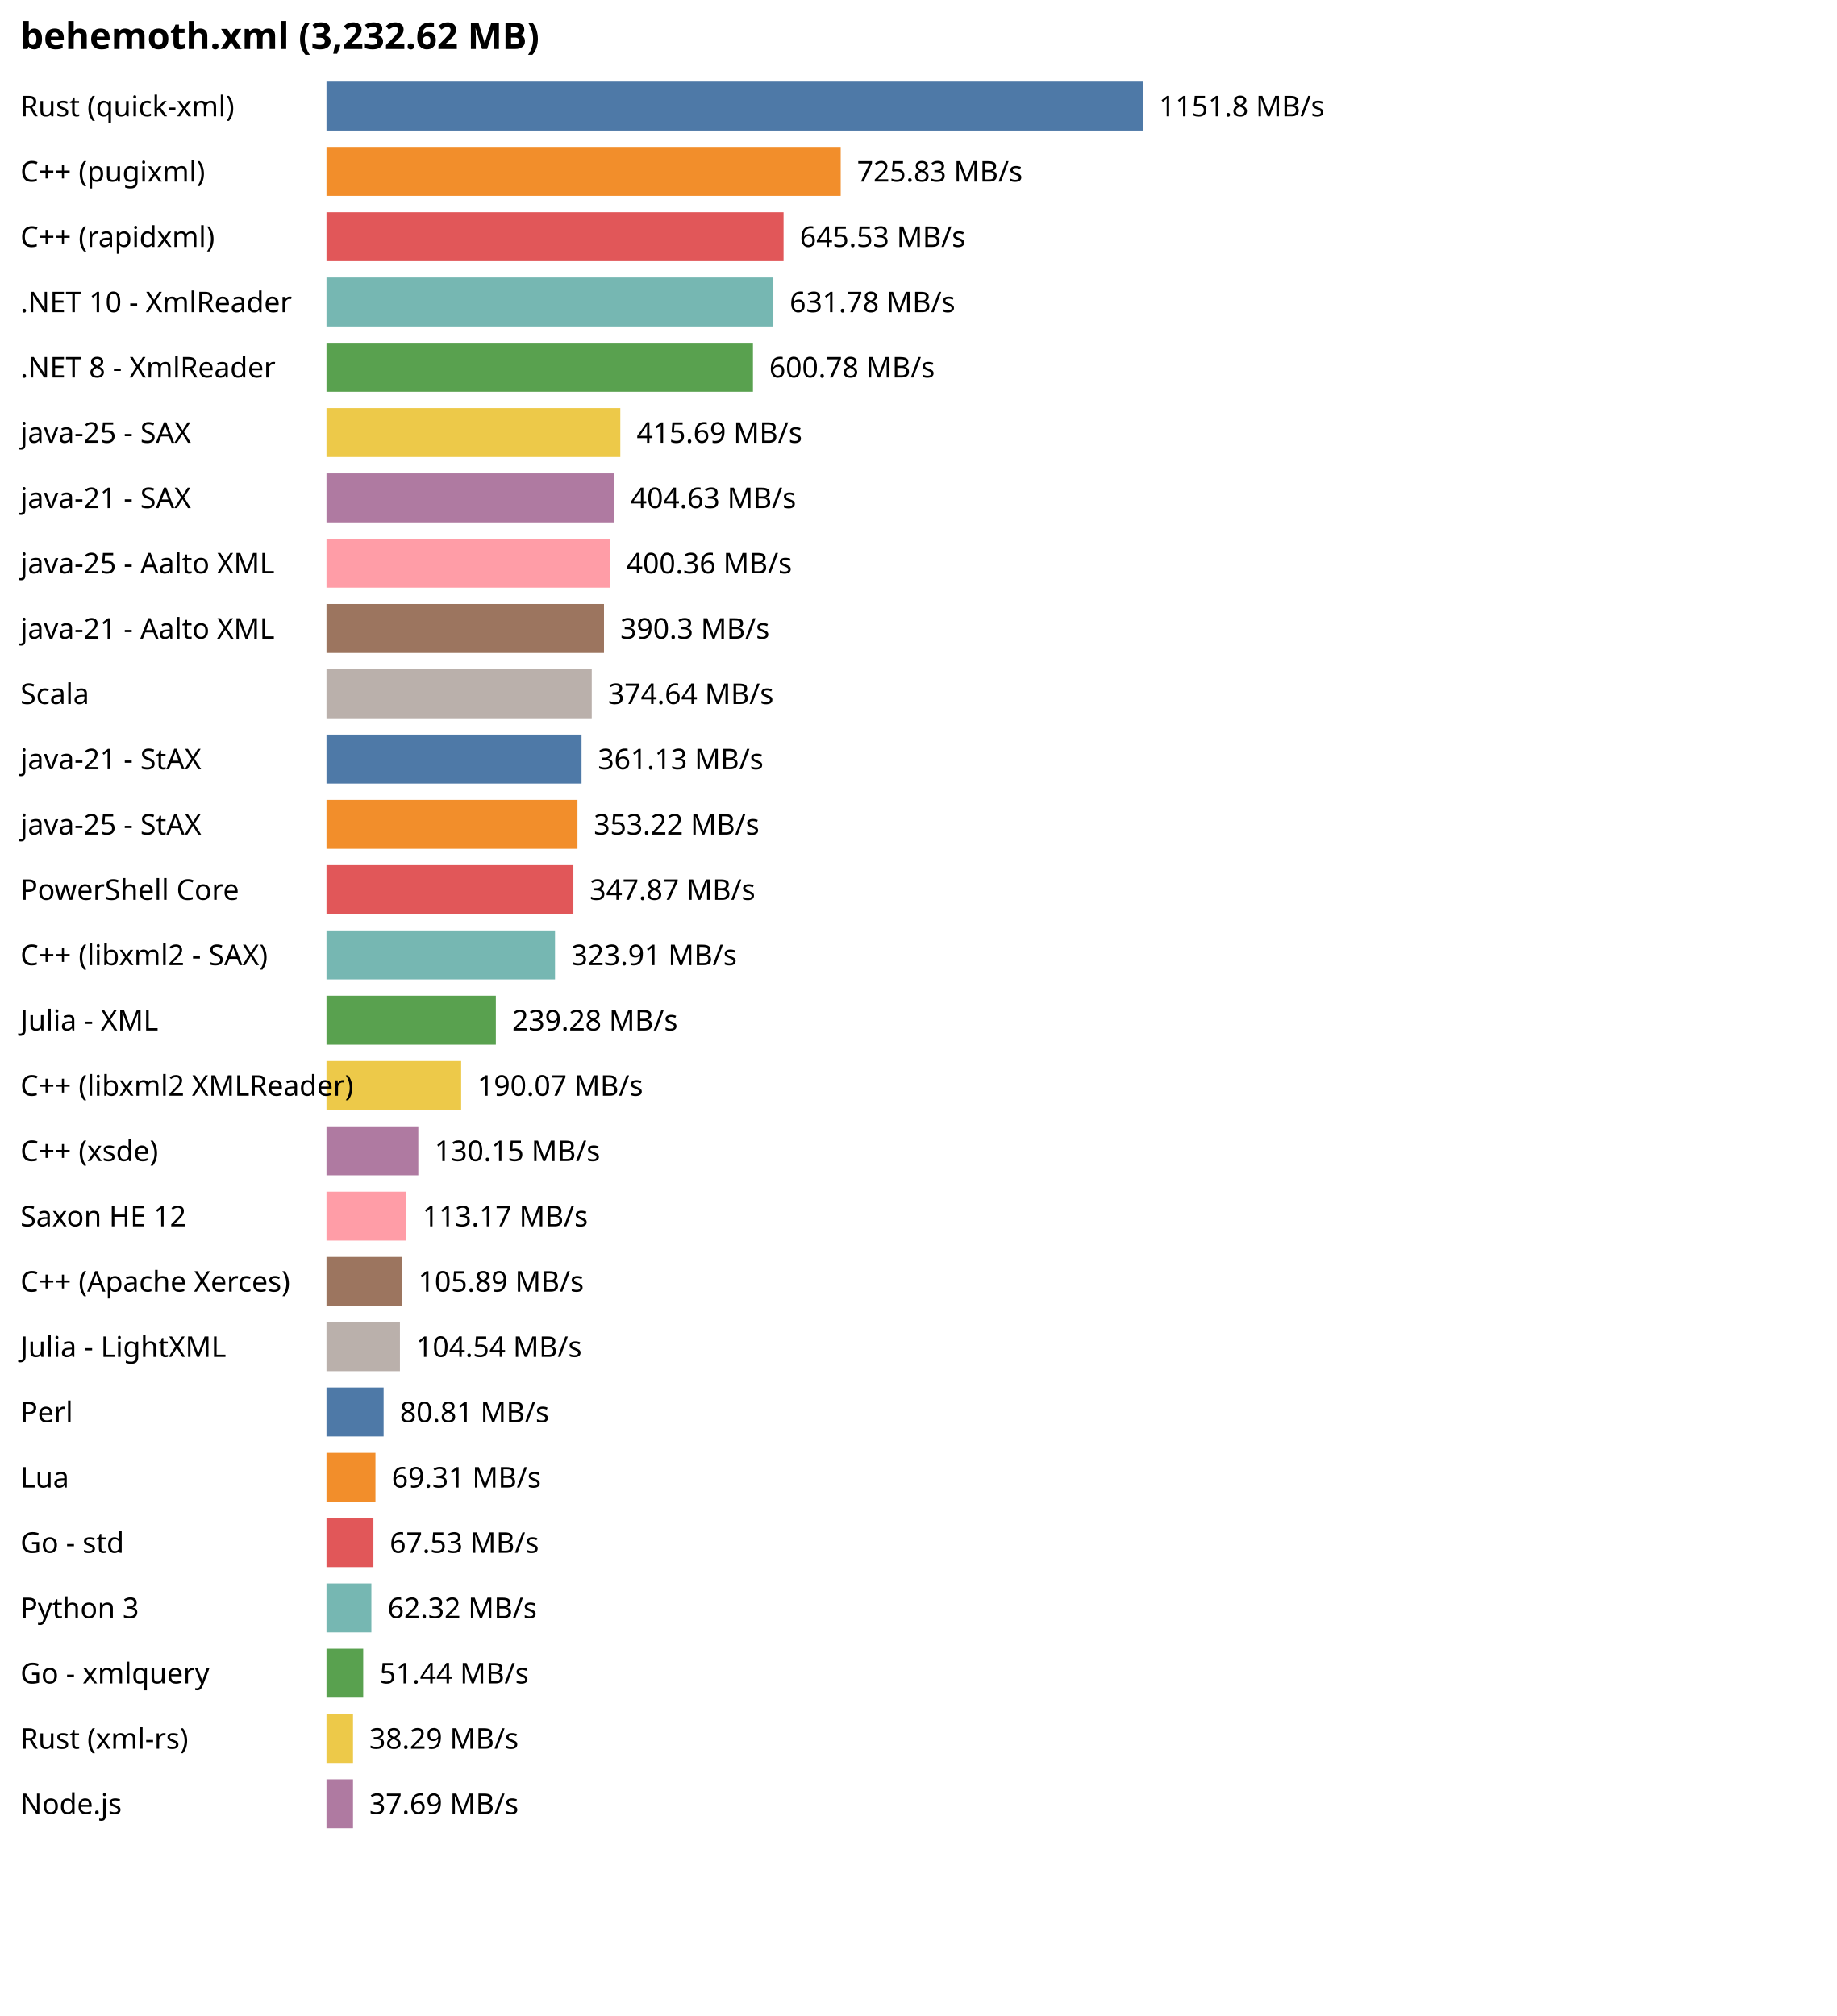
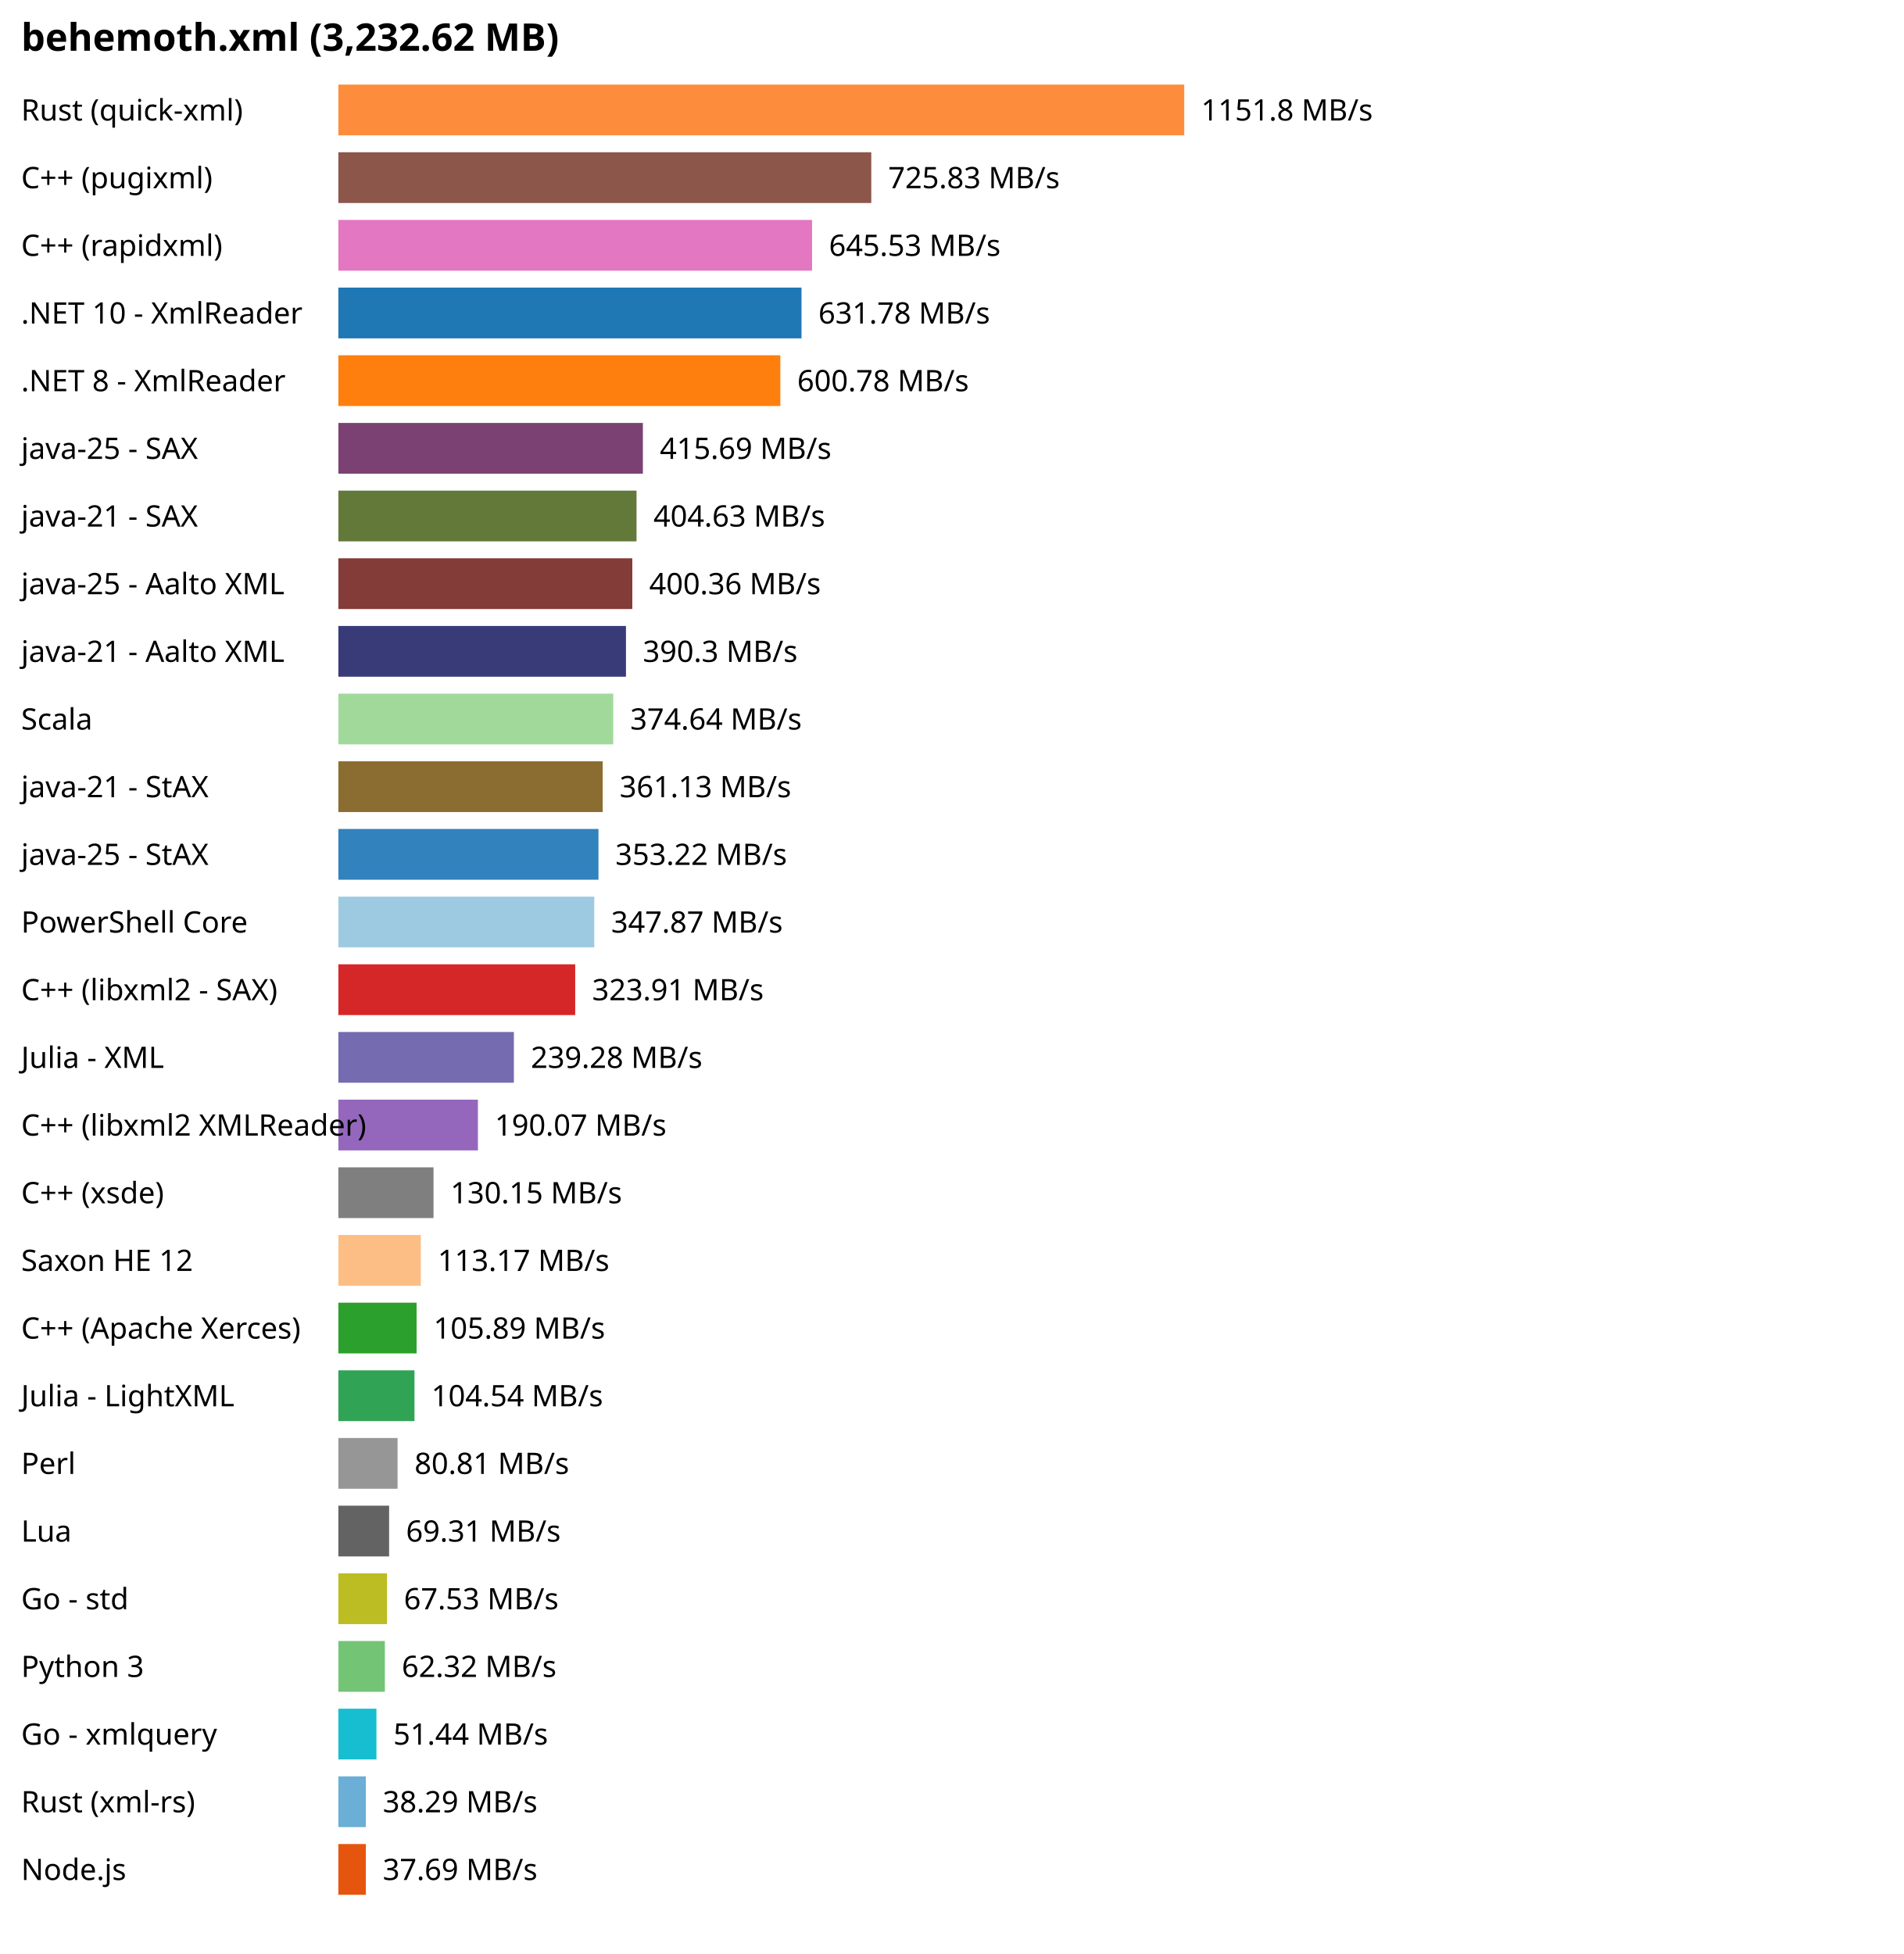
- <svg xmlns="http://www.w3.org/2000/svg" width="900" height="988" style="background-color:#fff">
+ <svg xmlns="http://www.w3.org/2000/svg" width="900" height="924" style="background-color:#fff">
  <style> .label { font: 14px sans-serif; } .title { font: bold 18px sans-serif; } </style>
  <text x="10" y="24" class="title">behemoth.xml (3,232.62 MB)</text>
-   <rect x="160" y="40" width="400" height="24" fill="#4e79a7" />
+   <rect x="160" y="40" width="400" height="24" fill="#fd8d3c" />
  <text x="10" y="57" class="label">Rust (quick-xml)</text>
  <text x="568" y="57" class="label">1151.8 MB/s</text>
-   <rect x="160" y="72" width="252" height="24" fill="#f28e2b" />
+   <rect x="160" y="72" width="252" height="24" fill="#8c564b" />
  <text x="10" y="89" class="label">C++ (pugixml)</text>
  <text x="420" y="89" class="label">725.83 MB/s</text>
-   <rect x="160" y="104" width="224" height="24" fill="#e15759" />
+   <rect x="160" y="104" width="224" height="24" fill="#e377c2" />
  <text x="10" y="121" class="label">C++ (rapidxml)</text>
  <text x="392" y="121" class="label">645.53 MB/s</text>
-   <rect x="160" y="136" width="219" height="24" fill="#76b7b2" />
+   <rect x="160" y="136" width="219" height="24" fill="#1f77b4" />
  <text x="10" y="153" class="label">.NET 10 - XmlReader</text>
  <text x="387" y="153" class="label">631.78 MB/s</text>
-   <rect x="160" y="168" width="209" height="24" fill="#59a14f" />
+   <rect x="160" y="168" width="209" height="24" fill="#ff7f0e" />
  <text x="10" y="185" class="label">.NET 8 - XmlReader</text>
  <text x="377" y="185" class="label">600.78 MB/s</text>
-   <rect x="160" y="200" width="144" height="24" fill="#edc949" />
+   <rect x="160" y="200" width="144" height="24" fill="#7b4173" />
  <text x="10" y="217" class="label">java-25 - SAX</text>
  <text x="312" y="217" class="label">415.69 MB/s</text>
-   <rect x="160" y="232" width="141" height="24" fill="#af7aa1" />
+   <rect x="160" y="232" width="141" height="24" fill="#637939" />
  <text x="10" y="249" class="label">java-21 - SAX</text>
  <text x="309" y="249" class="label">404.63 MB/s</text>
-   <rect x="160" y="264" width="139" height="24" fill="#ff9da7" />
+   <rect x="160" y="264" width="139" height="24" fill="#843c39" />
  <text x="10" y="281" class="label">java-25 - Aalto XML</text>
  <text x="307" y="281" class="label">400.36 MB/s</text>
-   <rect x="160" y="296" width="136" height="24" fill="#9c755f" />
+   <rect x="160" y="296" width="136" height="24" fill="#393b79" />
  <text x="10" y="313" class="label">java-21 - Aalto XML</text>
  <text x="304" y="313" class="label">390.3 MB/s</text>
-   <rect x="160" y="328" width="130" height="24" fill="#bab0ab" />
+   <rect x="160" y="328" width="130" height="24" fill="#a1d99b" />
  <text x="10" y="345" class="label">Scala</text>
  <text x="298" y="345" class="label">374.64 MB/s</text>
-   <rect x="160" y="360" width="125" height="24" fill="#4e79a7" />
+   <rect x="160" y="360" width="125" height="24" fill="#8c6d31" />
  <text x="10" y="377" class="label">java-21 - StAX</text>
  <text x="293" y="377" class="label">361.13 MB/s</text>
-   <rect x="160" y="392" width="123" height="24" fill="#f28e2b" />
+   <rect x="160" y="392" width="123" height="24" fill="#3182bd" />
  <text x="10" y="409" class="label">java-25 - StAX</text>
  <text x="291" y="409" class="label">353.22 MB/s</text>
-   <rect x="160" y="424" width="121" height="24" fill="#e15759" />
+   <rect x="160" y="424" width="121" height="24" fill="#9ecae1" />
  <text x="10" y="441" class="label">PowerShell Core</text>
  <text x="289" y="441" class="label">347.87 MB/s</text>
-   <rect x="160" y="456" width="112" height="24" fill="#76b7b2" />
+   <rect x="160" y="456" width="112" height="24" fill="#d62728" />
  <text x="10" y="473" class="label">C++ (libxml2 - SAX)</text>
  <text x="280" y="473" class="label">323.91 MB/s</text>
-   <rect x="160" y="488" width="83" height="24" fill="#59a14f" />
+   <rect x="160" y="488" width="83" height="24" fill="#756bb1" />
  <text x="10" y="505" class="label">Julia - XML</text>
  <text x="251" y="505" class="label">239.28 MB/s</text>
-   <rect x="160" y="520" width="66" height="24" fill="#edc949" />
+   <rect x="160" y="520" width="66" height="24" fill="#9467bd" />
  <text x="10" y="537" class="label">C++ (libxml2 XMLReader)</text>
  <text x="234" y="537" class="label">190.07 MB/s</text>
-   <rect x="160" y="552" width="45" height="24" fill="#af7aa1" />
+   <rect x="160" y="552" width="45" height="24" fill="#7f7f7f" />
  <text x="10" y="569" class="label">C++ (xsde)</text>
  <text x="213" y="569" class="label">130.15 MB/s</text>
-   <rect x="160" y="584" width="39" height="24" fill="#ff9da7" />
+   <rect x="160" y="584" width="39" height="24" fill="#fdbe85" />
  <text x="10" y="601" class="label">Saxon HE 12</text>
  <text x="207" y="601" class="label">113.17 MB/s</text>
-   <rect x="160" y="616" width="37" height="24" fill="#9c755f" />
+   <rect x="160" y="616" width="37" height="24" fill="#2ca02c" />
  <text x="10" y="633" class="label">C++ (Apache Xerces)</text>
  <text x="205" y="633" class="label">105.89 MB/s</text>
-   <rect x="160" y="648" width="36" height="24" fill="#bab0ab" />
+   <rect x="160" y="648" width="36" height="24" fill="#31a354" />
  <text x="10" y="665" class="label">Julia - LightXML</text>
  <text x="204" y="665" class="label">104.54 MB/s</text>
-   <rect x="160" y="680" width="28" height="24" fill="#4e79a7" />
+   <rect x="160" y="680" width="28" height="24" fill="#969696" />
  <text x="10" y="697" class="label">Perl</text>
  <text x="196" y="697" class="label">80.81 MB/s</text>
-   <rect x="160" y="712" width="24" height="24" fill="#f28e2b" />
+   <rect x="160" y="712" width="24" height="24" fill="#636363" />
  <text x="10" y="729" class="label">Lua</text>
  <text x="192" y="729" class="label">69.31 MB/s</text>
-   <rect x="160" y="744" width="23" height="24" fill="#e15759" />
+   <rect x="160" y="744" width="23" height="24" fill="#bcbd22" />
  <text x="10" y="761" class="label">Go - std</text>
  <text x="191" y="761" class="label">67.53 MB/s</text>
-   <rect x="160" y="776" width="22" height="24" fill="#76b7b2" />
+   <rect x="160" y="776" width="22" height="24" fill="#74c476" />
  <text x="10" y="793" class="label">Python 3</text>
  <text x="190" y="793" class="label">62.32 MB/s</text>
-   <rect x="160" y="808" width="18" height="24" fill="#59a14f" />
+   <rect x="160" y="808" width="18" height="24" fill="#17becf" />
  <text x="10" y="825" class="label">Go - xmlquery</text>
  <text x="186" y="825" class="label">51.44 MB/s</text>
-   <rect x="160" y="840" width="13" height="24" fill="#edc949" />
+   <rect x="160" y="840" width="13" height="24" fill="#6baed6" />
  <text x="10" y="857" class="label">Rust (xml-rs)</text>
  <text x="181" y="857" class="label">38.29 MB/s</text>
-   <rect x="160" y="872" width="13" height="24" fill="#af7aa1" />
+   <rect x="160" y="872" width="13" height="24" fill="#e6550d" />
  <text x="10" y="889" class="label">Node.js</text>
  <text x="181" y="889" class="label">37.69 MB/s</text>
</svg>
